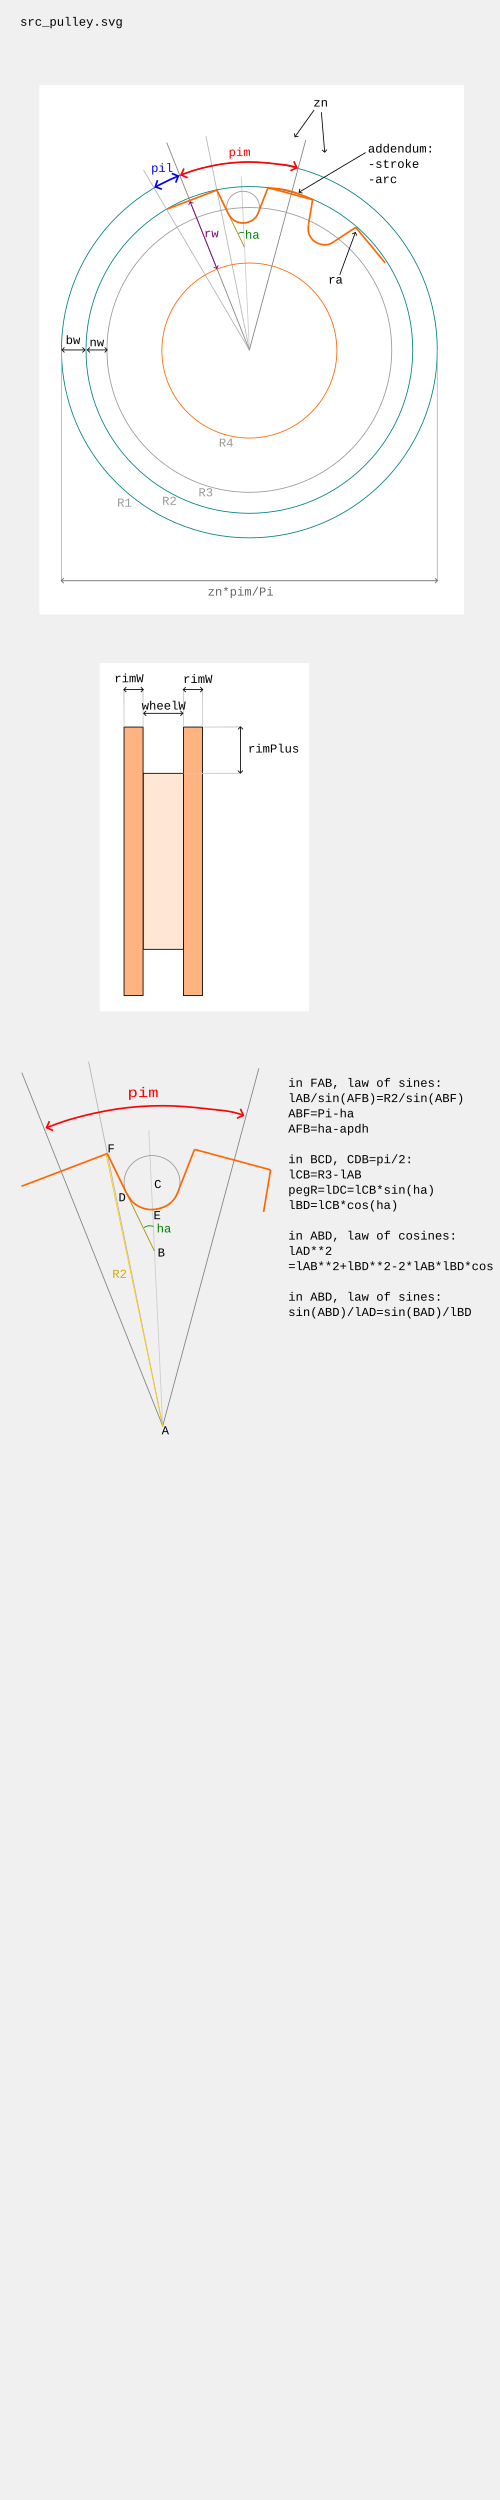
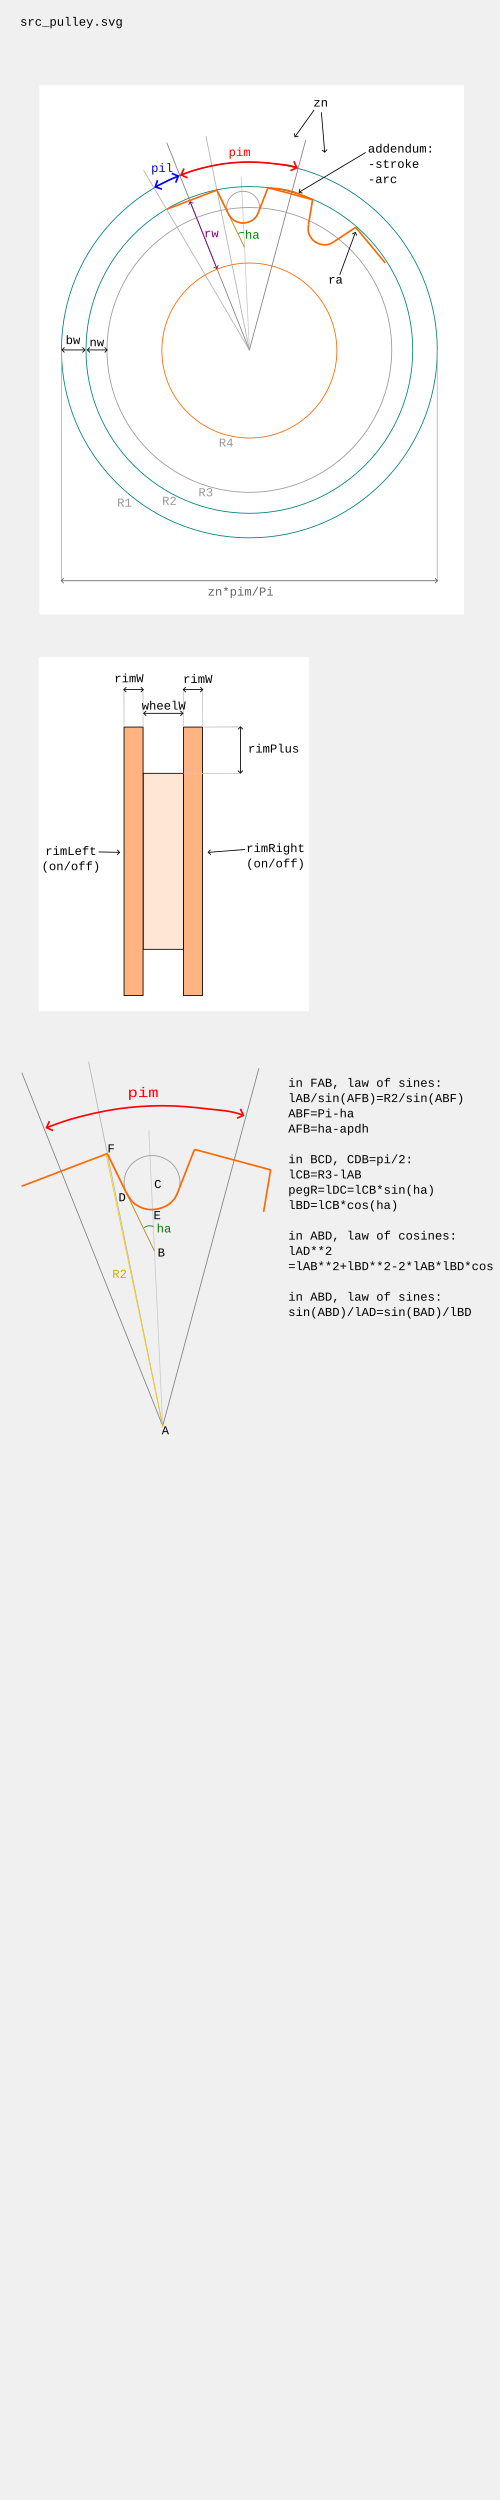
<svg xmlns="http://www.w3.org/2000/svg" width="600" height="3000" viewBox="0 0 158.75 793.75" version="1.1" id="svg1">
  <defs id="defs1">
+     <rect x="451.315" y="1126.266" width="103.41" height="47.347" id="rect7" />
+     <rect x="451.211" y="1047.544" width="81.538" height="62.581" id="rect6" />
    <rect x="18.143" y="1637.236" width="81.147" height="76.015" id="rect38" />
    <rect x="379.734" y="1314.975" width="253.952" height="397.494" id="rect37" />
    <rect x="87.12" y="1524.084" width="60.061" height="60.895" id="rect36" />
    <rect x="490.432" y="1694.269" width="37.182" height="32.193" id="rect35" />
    <rect x="443.522" y="1630.627" width="48.263" height="39.491" id="rect34" />
    <rect x="400.431" y="1661.135" width="31.825" height="23.285" id="rect33" />
    <rect x="428.762" y="1600.675" width="48.53" height="36.524" id="rect28" />
    <rect x="334.958" y="1647.466" width="48.849" height="38.414" id="rect5" />
    <rect x="480.158" y="247.583" width="48.968" height="35.697" id="rect3" />
    <rect x="374.528" y="808.724" width="90.75" height="34.45" id="rect31" />
    <rect x="346.116" y="809.531" width="96.303" height="39.707" id="rect30" />
    <rect x="338.078" y="884.338" width="105.254" height="44.103" id="rect29" />
    <rect x="104.481" y="639.313" width="51.623" height="30.696" id="rect26" />
    <rect x="145.643" y="643.896" width="49.305" height="31.562" id="rect25" />
    <rect x="117.859" y="618.74" width="60.16" height="47.686" id="rect24" />
    <rect x="441.482" y="170.03" width="93.116" height="64.827" id="rect2" />
    <rect x="187.631" y="316.473" width="52.552" height="32.574" id="rect22" />
    <rect x="35.872" y="224.864" width="43.548" height="39.408" id="rect21" />
    <rect x="176.559" y="413.805" width="53.996" height="27.11" id="rect19" />
    <rect x="175.011" y="412.781" width="57" height="44.738" id="rect18" />
    <rect x="199.635" y="729.329" width="189.995" height="67.213" id="rect17" />
    <rect x="139.788" y="124.196" width="48.439" height="28.363" id="rect14" />
    <rect x="216.194" y="301.719" width="27.439" height="26.021" id="rect13" />
    <rect x="236.905" y="141.74" width="102.962" height="36.323" id="rect4" />
    <marker style="overflow:visible" id="ArrowWide" refX="0" refY="0" orient="auto-start-reverse" markerWidth="1" markerHeight="1" viewBox="0 0 1 1" preserveAspectRatio="xMidYMid">
      <path style="fill:none;stroke:context-stroke;stroke-width:1;stroke-linecap:butt" d="M 3,-3 0,0 3,3" transform="rotate(180,0.125,0)" id="path4" />
    </marker>
    <rect x="17.925" y="24.508" width="261.037" height="68.307" id="rect1" />
    <marker style="overflow:visible" id="ArrowWide-2" refX="0" refY="0" orient="auto-start-reverse" markerWidth="1" markerHeight="1" viewBox="0 0 1 1" preserveAspectRatio="xMidYMid">
      <path style="fill:none;stroke:context-stroke;stroke-width:1;stroke-linecap:butt" d="M 3,-3 0,0 3,3" transform="rotate(180,0.125,0)" id="path4-7" />
    </marker>
    <rect x="117.859" y="618.74" width="60.16" height="47.686" id="rect24-2" />
    <marker style="overflow:visible" id="ArrowWide-9" refX="0" refY="0" orient="auto-start-reverse" markerWidth="1" markerHeight="1" viewBox="0 0 1 1" preserveAspectRatio="xMidYMid">
      <path style="fill:none;stroke:context-stroke;stroke-width:1;stroke-linecap:butt" d="M 3,-3 0,0 3,3" transform="rotate(180,0.125,0)" id="path4-4" />
    </marker>
    <marker style="overflow:visible" id="ArrowWide-3" refX="0" refY="0" orient="auto-start-reverse" markerWidth="1" markerHeight="1" viewBox="0 0 1 1" preserveAspectRatio="xMidYMid">
      <path style="fill:none;stroke:context-stroke;stroke-width:1;stroke-linecap:butt" d="M 3,-3 0,0 3,3" transform="rotate(180,0.125,0)" id="path4-6" />
    </marker>
    <rect x="346.116" y="809.531" width="96.303" height="39.707" id="rect30-0" />
    <marker style="overflow:visible" id="ArrowWide-7" refX="0" refY="0" orient="auto-start-reverse" markerWidth="1" markerHeight="1" viewBox="0 0 1 1" preserveAspectRatio="xMidYMid">
      <path style="fill:none;stroke:context-stroke;stroke-width:1;stroke-linecap:butt" d="M 3,-3 0,0 3,3" transform="rotate(180,0.125,0)" id="path4-5" />
    </marker>
    <rect x="236.905" y="141.74" width="102.962" height="36.323" id="rect4-5" />
    <rect x="216.194" y="301.719" width="27.439" height="26.021" id="rect13-6" />
    <rect x="175.011" y="412.781" width="57" height="44.738" id="rect18-0" />
    <rect x="176.559" y="413.805" width="53.996" height="27.11" id="rect19-9" />
    <rect x="35.872" y="224.864" width="43.548" height="39.408" id="rect21-0" />
    <rect x="187.631" y="316.473" width="52.552" height="32.574" id="rect22-6" />
  </defs>
  <g id="layer1">
-     <rect style="fill:#ffffff;stroke:#ffffff;stroke-width:0.265" id="rect32" width="66.193" height="110.261" x="31.809" y="210.694" />
+     <rect style="fill:#ffffff;stroke:#ffffff;stroke-width:0.265" id="rect32" width="85.559" height="112.15" x="12.443" y="208.805" />
    <rect style="fill:#ffffff;stroke:#ffffff;stroke-width:0.265" id="rect23" width="134.569" height="167.775" x="12.641" y="27.162" />
    <path style="fill:#666666;stroke:#b3b3b3;stroke-width:0.265" d="M 79.174,111.107 65.377,43.232" id="path19" />
    <path style="fill:none;stroke:#cccccc;stroke-width:0.265" d="M 79.174,111.107 76.586,56.009" id="path11" />
    <path style="fill:none;stroke:#aa8800;stroke-width:0.265" d="m 68.854,60.357 8.76,18.125" id="path12" />
    <text xml:space="preserve" transform="matrix(0.2645833,0,0,0.2645833,1.63548,-1.77428)" id="text1" style="font-size:14.667px;line-height:normal;font-family:'Liberation Mono';-inkscape-font-specification:'Liberation Mono';text-align:start;text-decoration-color:#000000;white-space:pre;shape-inside:url(#rect1);display:inline;fill:#000000;stroke-width:1;-inkscape-stroke:none;stop-color:#000000" x="-60.386" y="0">
-       <tspan x="17.926" y="37.558" id="tspan3">src_pulley.svg</tspan>
+       <tspan x="17.926" y="37.558" id="tspan1">src_pulley.svg</tspan>
    </text>
    <circle style="fill:none;stroke:#008080;stroke-width:0.265" id="path2" cx="79.174" cy="111.107" r="59.662" />
    <circle style="fill:none;stroke:#008080;stroke-width:0.265" id="path2-5" cx="79.174" cy="111.107" r="51.867" />
    <path style="fill:none;stroke:#808080;stroke-width:0.265" d="M 52.943,45.279 79.174,111.107 97.075,44.46" id="path3" />
    <path style="fill:none;stroke:#ff0000;stroke-width:0.529;marker-start:url(#ArrowWide);marker-end:url(#ArrowWide)" d="m 57.621,55.495 c 0,0 2.922,-1.114 4.425,-1.539 2.887,-0.815 5.821,-1.499 8.79,-1.926 2.758,-0.397 5.552,-0.586 8.338,-0.585 2.792,2.27e-4 5.585,0.248 8.357,0.588 2.212,0.272 4.104,0.26 6.584,1.159" id="path1" />
    <text xml:space="preserve" transform="matrix(0.2645833,0,0,0.2645833,-0.2458457,8.605911)" id="text4" style="font-size:14.667px;line-height:normal;font-family:'Liberation Mono';-inkscape-font-specification:'Liberation Mono';text-align:center;text-decoration-color:#000000;white-space:pre;shape-inside:url(#rect4);display:inline;fill:#ff0000;stroke-width:1;-inkscape-stroke:none;stop-color:#000000">
-       <tspan x="275.184" y="154.79" id="tspan24">pim</tspan>
+       <tspan x="275.184" y="154.79" id="tspan2">pim</tspan>
    </text>
    <circle style="fill:none;stroke:#999999;stroke-width:0.265" id="path2-5-5" cx="79.174" cy="111.107" r="45.208" />
    <ellipse style="fill:none;stroke:#999999;stroke-width:0.265" id="path5" cx="77.19" cy="65.767" rx="5.201" ry="5.034" />
    <path style="fill:none;stroke:#ff6600;stroke-width:0.529" d="M 72.31,67.485 68.854,60.357" id="path6" />
    <path style="fill:none;stroke:#ff6600;stroke-width:0.529" d="m 82.108,67.228 2.981,-7.642" id="path7" />
    <path style="fill:none;stroke:#ff6600;stroke-width:0.529" d="M 85.088,59.586 99.289,63.406" id="path8" />
    <path style="fill:none;stroke:#ff6600;stroke-width:0.529" d="M 68.854,60.357 52.895,66.443" id="path9" />
    <path style="fill:none;stroke:#ff6600;stroke-width:0.529" d="m 72.31,67.485 c 0,0 0.789,1.454 1.383,2.009 0.469,0.438 1.054,0.758 1.655,0.981 0.585,0.217 1.219,0.353 1.842,0.326 0.922,-0.04 1.859,-0.282 2.673,-0.716 0.578,-0.308 1.084,-0.771 1.482,-1.291 0.353,-0.461 0.762,-1.566 0.762,-1.566" id="path10" />
    <path style="fill:none;stroke:#008000;stroke-width:0.265" d="m 75.705,74.135 c 0,0 0.467,-0.269 0.737,-0.31 0.336,-0.051 1.017,0.093 1.017,0.093" id="path13" />
    <text xml:space="preserve" transform="matrix(0.2645833,0,0,0.2645833,19.27139,-7.493221)" id="text13" style="font-size:14.667px;line-height:normal;font-family:'Liberation Mono';-inkscape-font-specification:'Liberation Mono';text-align:center;text-decoration-color:#000000;white-space:pre;shape-inside:url(#rect13);display:inline;fill:#008000;stroke-width:1;-inkscape-stroke:none;stop-color:#000000">
-       <tspan x="221.112" y="314.769" id="tspan25">ha</tspan>
+       <tspan x="221.112" y="314.769" id="tspan3">ha</tspan>
    </text>
    <text xml:space="preserve" transform="matrix(0.2645833,0,0,0.2645833,58.41679,-2.479076)" id="text14" style="font-size:14.667px;line-height:normal;font-family:'Liberation Mono';-inkscape-font-specification:'Liberation Mono';text-align:center;text-decoration-color:#000000;white-space:pre;shape-inside:url(#rect14);display:inline;fill:#000000;stroke-width:1;-inkscape-stroke:none;stop-color:#000000">
-       <tspan x="155.205" y="137.245" id="tspan26">zn</tspan>
+       <tspan x="155.205" y="137.245" id="tspan4">zn</tspan>
    </text>
    <path style="fill:none;stroke:#000000;stroke-width:0.265;marker-end:url(#ArrowWide)" d="m 102.033,35.637 1.058,12.622" id="path14" />
    <path style="fill:none;stroke:#000000;stroke-width:0.265;marker-end:url(#ArrowWide)" d="m 99.724,34.929 -6.043,8.456" id="path15" />
    <path style="fill:none;stroke:#b3b3b3;stroke-width:0.265" d="m 19.512,111.107 v 73.275" id="path16" />
    <path style="fill:none;stroke:#b3b3b3;stroke-width:0.265" d="m 138.836,111.107 v 73.275" id="path16-2" />
    <path style="fill:none;stroke:#666666;stroke-width:0.265;marker-start:url(#ArrowWide);marker-end:url(#ArrowWide)" d="M 19.512,184.382 H 138.836" id="path17" />
    <text xml:space="preserve" transform="matrix(0.2645833,0,0,0.2645833,-1.555745,-7.324305)" id="text17" style="font-size:14.667px;line-height:normal;font-family:'Liberation Mono';-inkscape-font-specification:'Liberation Mono';text-align:center;text-decoration-color:#000000;white-space:pre;shape-inside:url(#rect17);display:inline;fill:#666666;stroke-width:1;-inkscape-stroke:none;stop-color:#000000">
-       <tspan x="255.025" y="742.378" id="tspan27">zn*pim/Pi</tspan>
+       <tspan x="255.025" y="742.378" id="tspan5">zn*pim/Pi</tspan>
    </text>
    <path style="fill:none;stroke:#000000;stroke-width:0.265;marker-start:url(#ArrowWide);marker-end:url(#ArrowWide)" d="m 19.735,111.107 h 7.169" id="path18" />
    <path style="fill:none;stroke:#000000;stroke-width:0.265;marker-start:url(#ArrowWide-2);marker-end:url(#ArrowWide-2)" d="m 27.813,111.107 h 6.153" id="path18-3" />
    <text xml:space="preserve" transform="matrix(0.2645833,0,0,0.2645833,-30.67613,-3.434172)" id="text18" style="font-size:14.667px;line-height:normal;font-family:'Liberation Mono';-inkscape-font-specification:'Liberation Mono';text-align:center;text-decoration-color:#000000;white-space:pre;shape-inside:url(#rect18);display:inline;fill:#000000;stroke-width:1;-inkscape-stroke:none;stop-color:#000000">
-       <tspan x="194.71" y="425.831" id="tspan29">bw</tspan>
+       <tspan x="194.71" y="425.831" id="tspan8">bw</tspan>
    </text>
    <text xml:space="preserve" transform="matrix(0.2645833,0,0,0.2645833,-23.11755,-3.003878)" id="text19" style="font-size:14.667px;line-height:normal;font-family:'Liberation Mono';-inkscape-font-specification:'Liberation Mono';text-align:center;text-decoration-color:#000000;white-space:pre;shape-inside:url(#rect19);display:inline;fill:#000000;stroke-width:1;-inkscape-stroke:none;stop-color:#000000">
-       <tspan x="194.755" y="426.855" id="tspan30">nw</tspan>
+       <tspan x="194.755" y="426.855" id="tspan9">nw</tspan>
    </text>
    <path style="fill:#666666;stroke:#b3b3b3;stroke-width:0.265" d="M 79.174,111.107 45.561,53.996" id="path20" />
    <path style="fill:#666666;stroke:#0000ff;stroke-width:0.529;marker-start:url(#ArrowWide);marker-end:url(#ArrowWide)" d="m 49.411,59.277 2.23,-1.099 2.389,-1.176 2.462,-1.052" id="path21" />
    <text xml:space="preserve" transform="matrix(0.2645833,0,0,0.2645833,36.2084,-8.349262)" id="text21" style="font-size:14.667px;line-height:normal;font-family:'Liberation Mono';-inkscape-font-specification:'Liberation Mono';text-align:center;text-decoration-color:#000000;white-space:pre;shape-inside:url(#rect21);display:inline;fill:#0000ff;stroke-width:1;-inkscape-stroke:none;stop-color:#000000">
-       <tspan x="44.443" y="237.913" id="tspan31">pil</tspan>
+       <tspan x="44.443" y="237.913" id="tspan10">pil</tspan>
    </text>
    <circle style="fill:none;stroke:#ff6600;stroke-width:0.265" id="path2-5-2" cx="79.174" cy="111.294" r="27.784" />
    <path style="fill:#008000;stroke:#800080;stroke-width:0.265;marker-start:url(#ArrowWide);marker-end:url(#ArrowWide-2)" d="m 60.381,64.133 8.439,21.045" id="path22" />
    <text xml:space="preserve" transform="matrix(0.2645833,0,0,0.2645833,10.49748,-11.85718)" id="text22" style="font-size:14.667px;line-height:normal;font-family:'Liberation Mono';-inkscape-font-specification:'Liberation Mono';text-align:center;text-decoration-color:#000000;white-space:pre;shape-inside:url(#rect22);display:inline;fill:#800080;stroke-width:1;-inkscape-stroke:none;stop-color:#000000">
-       <tspan x="205.105" y="329.523" id="tspan32">rw</tspan>
+       <tspan x="205.105" y="329.523" id="tspan11">rw</tspan>
    </text>
    <path style="fill:none;stroke:#ff6600;stroke-width:0.529" d="m 97.951,71.225 1.304,-7.813" id="path6-5" />
    <path style="fill:none;stroke:#ff6600;stroke-width:0.529" d="m 106.091,76.683 6.852,-4.509" id="path7-3" />
    <path style="fill:none;stroke:#ff6600;stroke-width:0.529" d="m 112.943,72.175 9.373,11.331" id="path8-5" />
    <path style="fill:none;stroke:#ff6600;stroke-width:0.529" d="M 99.254,63.412 C 95.008,61.51 90.736,59.65 85.234,59.777" id="path9-6" />
    <path style="fill:none;stroke:#ff6600;stroke-width:0.529" d="m 97.951,71.225 c 0,0 -0.197,1.642 -0.034,2.439 0.129,0.628 0.421,1.228 0.782,1.758 0.351,0.515 0.79,0.993 1.314,1.332 0.775,0.501 1.68,0.845 2.595,0.963 0.65,0.084 1.33,-0.002 1.956,-0.195 0.555,-0.172 1.528,-0.837 1.528,-0.837" id="path10-2" />
    <text xml:space="preserve" transform="scale(0.2645833)" id="text2" style="font-size:14.667px;line-height:normal;font-family:'Liberation Mono';-inkscape-font-specification:'Liberation Mono';text-align:start;text-decoration-color:#000000;white-space:pre;shape-inside:url(#rect2);display:inline;fill:#000000;stroke-width:1;-inkscape-stroke:none;stop-color:#000000" x="-37.365" y="0">
-       <tspan x="441.482" y="183.079" id="tspan40">addendum:
- </tspan>
-       <tspan x="441.482" y="201.413" id="tspan41">-stroke
- </tspan>
-       <tspan x="441.482" y="219.746" id="tspan42">-arc</tspan>
+       <tspan x="441.482" y="183.079" id="tspan12">addendum:
+ </tspan>
+       <tspan x="441.482" y="201.413" id="tspan13">-stroke
+ </tspan>
+       <tspan x="441.482" y="219.746" id="tspan14">-arc</tspan>
    </text>
    <path style="fill:none;stroke:#000000;stroke-width:0.265;marker-start:url(#ArrowWide)" d="M 95.012,61 116.091,48.419" id="path23" />
    <text xml:space="preserve" transform="matrix(0.2645833,0,0,0.2645833,0.3771162,-6.295746)" id="text23" style="font-size:14.667px;line-height:normal;font-family:'Liberation Mono';-inkscape-font-specification:'Liberation Mono';text-align:center;text-decoration-color:#000000;white-space:pre;shape-inside:url(#rect24);display:inline;fill:#999999;stroke-width:1;-inkscape-stroke:none;stop-color:#000000">
-       <tspan x="139.138" y="631.79" id="tspan43">R1</tspan>
+       <tspan x="139.138" y="631.79" id="tspan15">R1</tspan>
    </text>
    <text xml:space="preserve" transform="matrix(0.2645833,0,0,0.2645833,14.6514,-6.880029)" id="text23-0" style="font-size:14.667px;line-height:normal;font-family:'Liberation Mono';-inkscape-font-specification:'Liberation Mono';text-align:center;text-decoration-color:#000000;white-space:pre;shape-inside:url(#rect24-2);display:inline;fill:#999999;stroke-width:1;-inkscape-stroke:none;stop-color:#000000">
-       <tspan x="139.138" y="631.79" id="tspan44">R2</tspan>
+       <tspan x="139.138" y="631.79" id="tspan16">R2</tspan>
    </text>
    <text xml:space="preserve" transform="matrix(0.2645833,0,0,0.2645833,20.27851,-16.23695)" id="text24" style="font-size:14.667px;line-height:normal;font-family:'Liberation Mono';-inkscape-font-specification:'Liberation Mono';text-align:center;text-decoration-color:#000000;white-space:pre;shape-inside:url(#rect25);display:inline;fill:#999999;stroke-width:1;-inkscape-stroke:none;stop-color:#000000">
-       <tspan x="161.493" y="656.947" id="tspan45">R3</tspan>
+       <tspan x="161.493" y="656.947" id="tspan17">R3</tspan>
    </text>
    <text xml:space="preserve" transform="matrix(0.2645833,0,0,0.2645833,37.33255,-30.77819)" id="text25" style="font-size:14.667px;line-height:normal;font-family:'Liberation Mono';-inkscape-font-specification:'Liberation Mono';text-align:center;text-decoration-color:#000000;white-space:pre;shape-inside:url(#rect26);display:inline;fill:#999999;stroke-width:1;-inkscape-stroke:none;stop-color:#000000">
-       <tspan x="121.492" y="652.363" id="tspan46">R4</tspan>
+       <tspan x="121.492" y="652.363" id="tspan18">R4</tspan>
    </text>
    <rect style="fill:#ffe6d5;stroke:#000000;stroke-width:0.265" id="rect27" width="12.829" height="55.879" x="45.427" y="245.529" />
    <rect style="fill:#ffb380;stroke:#000000;stroke-width:0.265" id="rect27-0" width="6.046" height="85.256" x="58.256" y="230.84" />
    <rect style="fill:#ffb380;stroke:#000000;stroke-width:0.265" id="rect27-0-1" width="6.046" height="85.256" x="39.381" y="230.84" />
    <path style="fill:#b3b3b3;stroke:#cccccc;stroke-width:0.265" d="m 58.279,245.529 h 18.051 v -0.132" id="path27" />
    <path style="fill:#b3b3b3;stroke:#cccccc;stroke-width:0.265" d="m 64.457,230.84 h 11.896 v -0.132" id="path27-2" />
    <path style="fill:#b3b3b3;stroke:#000000;stroke-width:0.265;marker-start:url(#ArrowWide);marker-end:url(#ArrowWide)" d="m 76.353,230.84 -0.023,14.556" id="path28" />
    <path style="fill:#b3b3b3;stroke:#cccccc;stroke-width:0.265" d="m 39.381,230.84 v -11.896 h -0.132" id="path27-2-7" />
    <path style="fill:#b3b3b3;stroke:#cccccc;stroke-width:0.265" d="m 45.427,230.84 v -11.896 h -0.132" id="path27-2-7-2" />
    <path style="fill:#b3b3b3;stroke:#cccccc;stroke-width:0.265" d="m 58.256,230.84 v -11.896 h -0.132" id="path27-2-7-3" />
    <path style="fill:#b3b3b3;stroke:#cccccc;stroke-width:0.265" d="M 64.302,230.708 V 218.812 h -0.132" id="path27-2-7-9" />
    <path style="fill:#b3b3b3;stroke:#000000;stroke-width:0.265;marker-start:url(#ArrowWide);marker-end:url(#ArrowWide)" d="m 39.381,218.945 h 6.046" id="path29" />
    <path style="fill:#b3b3b3;stroke:#000000;stroke-width:0.265;marker-start:url(#ArrowWide-9);marker-end:url(#ArrowWide-9)" d="m 58.256,218.945 h 6.046" id="path29-4" />
    <path style="fill:#b3b3b3;stroke:#000000;stroke-width:0.265;marker-start:url(#ArrowWide-3);marker-end:url(#ArrowWide-3)" d="M 45.69,226.48 H 57.994" id="path29-6" />
    <text xml:space="preserve" transform="matrix(0.2645833,0,0,0.2645833,-16.50796,1.505191)" id="text29" style="font-size:14.667px;line-height:normal;font-family:'Liberation Mono';-inkscape-font-specification:'Liberation Mono';text-align:center;text-decoration-color:#000000;white-space:pre;shape-inside:url(#rect29);display:inline;fill:#000000;stroke-width:1;-inkscape-stroke:none;stop-color:#000000">
-       <tspan x="359.9" y="897.388" id="tspan47">rimPlus</tspan>
+       <tspan x="359.9" y="897.388" id="tspan19">rimPlus</tspan>
    </text>
    <text xml:space="preserve" transform="matrix(0.2645833,0,0,0.2645833,-63.37779,-1.014039)" id="text30" style="font-size:14.667px;line-height:normal;font-family:'Liberation Mono';-inkscape-font-specification:'Liberation Mono';text-align:center;text-decoration-color:#000000;white-space:pre;shape-inside:url(#rect30);display:inline;fill:#000000;stroke-width:1;-inkscape-stroke:none;stop-color:#000000">
-       <tspan x="376.664" y="822.581" id="tspan48">rimW</tspan>
+       <tspan x="376.664" y="822.581" id="tspan20">rimW</tspan>
    </text>
    <text xml:space="preserve" transform="matrix(0.2645833,0,0,0.2645833,-41.53657,-0.8199847)" id="text30-1" style="font-size:14.667px;line-height:normal;font-family:'Liberation Mono';-inkscape-font-specification:'Liberation Mono';text-align:center;text-decoration-color:#000000;white-space:pre;shape-inside:url(#rect30-0);display:inline;fill:#000000;stroke-width:1;-inkscape-stroke:none;stop-color:#000000">
-       <tspan x="376.664" y="822.581" id="tspan49">rimW</tspan>
+       <tspan x="376.664" y="822.581" id="tspan21">rimW</tspan>
    </text>
    <text xml:space="preserve" transform="matrix(0.2645833,0,0,0.2645833,-59.12803,7.864259)" id="text31" style="font-size:14.667px;line-height:normal;font-family:'Liberation Mono';-inkscape-font-specification:'Liberation Mono';text-align:center;text-decoration-color:#000000;white-space:pre;shape-inside:url(#rect31);display:inline;fill:#000000;stroke-width:1;-inkscape-stroke:none;stop-color:#000000">
-       <tspan x="393.499" y="821.775" id="tspan50">wheelW</tspan>
+       <tspan x="393.499" y="821.775" id="tspan22">wheelW</tspan>
    </text>
    <text xml:space="preserve" transform="matrix(0.2645833,0,0,0.2645833,-27.00179,21.0753)" id="text3" style="font-size:14.667px;line-height:normal;font-family:'Liberation Mono';-inkscape-font-specification:'Liberation Mono';text-align:center;text-decoration-color:#000000;white-space:pre;shape-inside:url(#rect3);display:inline;fill:#000000;stroke-width:1;-inkscape-stroke:none;stop-color:#000000">
-       <tspan x="495.84" y="260.632" id="tspan51">ra</tspan>
+       <tspan x="495.84" y="260.632" id="tspan23">ra</tspan>
    </text>
    <path style="fill:#ffffff;stroke:#000000;stroke-width:0.265;marker-start:url(#ArrowWide)" d="m 112.812,73.859 -4.939,13.393" id="path24" />
    <path style="fill:#666666;stroke:#b3b3b3;stroke-width:0.265" d="M 51.664,452.74 28.13,337.075" id="path19-8" />
    <path style="fill:none;stroke:#cccccc;stroke-width:0.265" d="M 51.664,452.74 47.249,358.848" id="path11-7" />
    <path style="fill:none;stroke:#aa8800;stroke-width:0.265" d="m 34.061,366.258 14.942,30.887" id="path12-9" />
    <path style="fill:none;stroke:#808080;stroke-width:0.265" d="M 6.922,340.563 51.664,452.74 82.197,339.168" id="path10-20" />
    <path style="fill:none;stroke:#ff0000;stroke-width:0.529;marker-start:url(#ArrowWide-7);marker-end:url(#ArrowWide-7)" d="m 14.901,357.973 c 0,0 4.985,-1.899 7.548,-2.622 4.924,-1.389 9.929,-2.554 14.994,-3.282 4.704,-0.676 9.469,-0.998 14.221,-0.998 4.763,3.9e-4 9.526,0.422 14.254,1.002 3.773,0.463 6.999,0.444 11.231,1.976" id="path13-2" />
    <text xml:space="preserve" transform="matrix(0.3729031,0,0,0.3031314,-62.12861,301.3879)" id="text4-3" style="font-size:14.667px;line-height:normal;font-family:'Liberation Mono';-inkscape-font-specification:'Liberation Mono';text-align:center;text-decoration-color:#000000;white-space:pre;shape-inside:url(#rect4-5);display:inline;fill:#ff0000;stroke-width:0.787;-inkscape-stroke:none;stop-color:#000000">
-       <tspan x="275.184" y="154.79" id="tspan52">pim</tspan>
+       <tspan x="275.184" y="154.79" id="tspan24">pim</tspan>
    </text>
    <ellipse style="fill:none;stroke:#999999;stroke-width:0.265" id="ellipse13" cx="48.28" cy="375.477" rx="8.871" ry="8.578" />
    <path style="fill:none;stroke:#ff6600;stroke-width:0.529" d="M 39.957,378.403 34.061,366.258" id="path14-5" />
    <path style="fill:none;stroke:#ff6600;stroke-width:0.529" d="M 56.668,377.966 61.752,364.943" id="path15-9" />
    <path style="fill:none;stroke:#ff6600;stroke-width:0.529" d="m 61.752,364.943 24.221,6.511" id="path16-22" />
    <path style="fill:none;stroke:#ff6600;stroke-width:0.529" d="M 34.061,366.258 6.84,376.629" id="path17-8" />
    <path style="fill:none;stroke:#ff6600;stroke-width:0.529" d="m 39.957,378.403 c 0,0 1.346,2.477 2.359,3.423 0.799,0.746 1.797,1.292 2.823,1.672 0.997,0.37 2.079,0.602 3.142,0.556 1.572,-0.068 3.171,-0.481 4.56,-1.22 0.987,-0.525 1.849,-1.314 2.529,-2.2 0.602,-0.786 1.3,-2.669 1.3,-2.669" id="path18-9" />
    <path style="fill:none;stroke:#008000;stroke-width:0.265" d="m 45.747,389.737 c 0,0 0.796,-0.458 1.257,-0.528 0.573,-0.086 1.735,0.158 1.735,0.158" id="path20-7" />
    <text xml:space="preserve" transform="matrix(0.2645833,0,0,0.2645833,-8.763218,308.0113)" id="text13-3" style="font-size:14.667px;line-height:normal;font-family:'Liberation Mono';-inkscape-font-specification:'Liberation Mono';text-align:center;text-decoration-color:#000000;white-space:pre;shape-inside:url(#rect13-6);display:inline;fill:#008000;stroke-width:1;-inkscape-stroke:none;stop-color:#000000">
-       <tspan x="221.112" y="314.769" id="tspan53">ha</tspan>
+       <tspan x="221.112" y="314.769" id="tspan25">ha</tspan>
    </text>
    <path style="fill:none;stroke:#ff6600;stroke-width:0.529" d="m 83.691,384.778 2.224,-13.314" id="path6-5-3" />
    <text xml:space="preserve" transform="matrix(0.2645833,0,0,0.2645833,-42.5958,16.05952)" id="text5" style="font-size:14.667px;line-height:normal;font-family:'Liberation Mono';-inkscape-font-specification:'Liberation Mono';text-align:center;text-decoration-color:#000000;white-space:pre;shape-inside:url(#rect5);display:inline;fill:#000000;stroke-width:1;-inkscape-stroke:none;stop-color:#000000">
-       <tspan x="354.981" y="1660.517" id="tspan54">A</tspan>
+       <tspan x="354.981" y="1660.517" id="tspan26">A</tspan>
    </text>
    <text xml:space="preserve" transform="matrix(0.2645833,0,0,0.2645833,-68.65218,-28.01921)" id="text26" style="font-size:14.667px;line-height:normal;font-family:'Liberation Mono';-inkscape-font-specification:'Liberation Mono';text-align:center;text-decoration-color:#000000;white-space:pre;shape-inside:url(#rect28);display:inline;fill:#000000;stroke-width:1;-inkscape-stroke:none;stop-color:#000000">
-       <tspan x="448.627" y="1613.726" id="tspan55">B</tspan>
+       <tspan x="448.627" y="1613.726" id="tspan27">B</tspan>
    </text>
    <text xml:space="preserve" transform="matrix(0.2645833,0,0,0.2645833,-60.06362,-65.75572)" id="text28" style="font-size:14.667px;line-height:normal;font-family:'Liberation Mono';-inkscape-font-specification:'Liberation Mono';text-align:center;text-decoration-color:#000000;white-space:pre;shape-inside:url(#rect33);display:inline;fill:#000000;stroke-width:1;-inkscape-stroke:none;stop-color:#000000">
-       <tspan x="411.943" y="1674.185" id="tspan56">C</tspan>
+       <tspan x="411.943" y="1674.185" id="tspan28">C</tspan>
    </text>
    <text xml:space="preserve" transform="matrix(0.2645833,0,0,0.2645833,-84.95591,-53.48045)" id="text33" style="font-size:14.667px;line-height:normal;font-family:'Liberation Mono';-inkscape-font-specification:'Liberation Mono';text-align:center;text-decoration-color:#000000;white-space:pre;shape-inside:url(#rect34);display:inline;fill:#000000;stroke-width:1;-inkscape-stroke:none;stop-color:#000000">
-       <tspan x="463.253" y="1643.677" id="tspan57">D</tspan>
+       <tspan x="463.253" y="1643.677" id="tspan29">D</tspan>
    </text>
    <text xml:space="preserve" transform="matrix(0.2645833,0,0,0.2645833,-84.78045,-64.64008)" id="text34" style="font-size:14.667px;line-height:normal;font-family:'Liberation Mono';-inkscape-font-specification:'Liberation Mono';text-align:center;text-decoration-color:#000000;white-space:pre;shape-inside:url(#rect35);display:inline;fill:#000000;stroke-width:1;-inkscape-stroke:none;stop-color:#000000">
-       <tspan x="504.622" y="1707.32" id="tspan58">E</tspan>
+       <tspan x="504.622" y="1707.32" id="tspan30">E</tspan>
    </text>
    <path style="fill:#ffffff;stroke:#ffcc00;stroke-width:0.265" d="M 33.682,366.55 51.709,452.908" id="path35" />
    <text xml:space="preserve" transform="matrix(0.2645833,0,0,0.2645833,6.974686,-0.9840381)" id="text35" style="font-size:14.667px;line-height:normal;font-family:'Liberation Mono';-inkscape-font-specification:'Liberation Mono';text-align:center;text-decoration-color:#000000;white-space:pre;shape-inside:url(#rect36);display:inline;fill:#d4aa00;stroke-width:1;-inkscape-stroke:none;stop-color:#000000">
-       <tspan x="108.35" y="1537.134" id="tspan59">R2</tspan>
+       <tspan x="108.35" y="1537.134" id="tspan31">R2</tspan>
    </text>
    <text xml:space="preserve" transform="matrix(0.2645833,0,0,0.2645833,-8.961749,-6.313423)" id="text36" style="font-size:14.667px;line-height:normal;font-family:'Liberation Mono';-inkscape-font-specification:'Liberation Mono';text-align:start;text-decoration-color:#000000;white-space:pre;shape-inside:url(#rect37);display:inline;fill:#000000;stroke-width:1;-inkscape-stroke:none;stop-color:#000000" x="-7.645" y="0">
-       <tspan x="379.734" y="1328.025" id="tspan60">in FAB, law of sines:
- </tspan>
-       <tspan x="379.734" y="1346.358" id="tspan61">lAB/sin(AFB)=R2/sin(ABF)
- </tspan>
-       <tspan x="379.734" y="1364.691" id="tspan62">ABF=Pi-ha
- </tspan>
-       <tspan x="379.734" y="1383.025" id="tspan63">AFB=ha-apdh
- </tspan>
-       <tspan x="379.734" y="1401.358" id="tspan64">
- </tspan>
-       <tspan x="379.734" y="1419.692" id="tspan65">in BCD, CDB=pi/2:
- </tspan>
-       <tspan x="379.734" y="1438.025" id="tspan66">lCB=R3-lAB
- </tspan>
-       <tspan x="379.734" y="1456.358" id="tspan67">pegR=lDC=lCB*sin(ha)
- </tspan>
-       <tspan x="379.734" y="1474.692" id="tspan68">lBD=lCB*cos(ha)
- </tspan>
-       <tspan x="379.734" y="1493.025" id="tspan69">
- </tspan>
-       <tspan x="379.734" y="1511.359" id="tspan70">in ABD, law of cosines:
- </tspan>
-       <tspan x="379.734" y="1529.692" id="tspan71">lAD**2
- </tspan>
-       <tspan x="379.734" y="1548.025" id="tspan72">=lAB**2+lBD**2-2*lAB*lBD*cos
- </tspan>
-       <tspan x="379.734" y="1566.359" id="tspan73">
- </tspan>
-       <tspan x="379.734" y="1584.692" id="tspan74">in ABD, law of sines:
- </tspan>
-       <tspan x="379.734" y="1603.025" id="tspan75">sin(ABD)/lAD=sin(BAD)/lBD</tspan>
+       <tspan x="379.734" y="1328.025" id="tspan32">in FAB, law of sines:
+ </tspan>
+       <tspan x="379.734" y="1346.358" id="tspan33">lAB/sin(AFB)=R2/sin(ABF)
+ </tspan>
+       <tspan x="379.734" y="1364.691" id="tspan34">ABF=Pi-ha
+ </tspan>
+       <tspan x="379.734" y="1383.025" id="tspan35">AFB=ha-apdh
+ </tspan>
+       <tspan x="379.734" y="1401.358" id="tspan36">
+ </tspan>
+       <tspan x="379.734" y="1419.692" id="tspan37">in BCD, CDB=pi/2:
+ </tspan>
+       <tspan x="379.734" y="1438.025" id="tspan38">lCB=R3-lAB
+ </tspan>
+       <tspan x="379.734" y="1456.358" id="tspan39">pegR=lDC=lCB*sin(ha)
+ </tspan>
+       <tspan x="379.734" y="1474.692" id="tspan40">lBD=lCB*cos(ha)
+ </tspan>
+       <tspan x="379.734" y="1493.025" id="tspan41">
+ </tspan>
+       <tspan x="379.734" y="1511.359" id="tspan42">in ABD, law of cosines:
+ </tspan>
+       <tspan x="379.734" y="1529.692" id="tspan43">lAD**2
+ </tspan>
+       <tspan x="379.734" y="1548.025" id="tspan44">=lAB**2+lBD**2-2*lAB*lBD*cos
+ </tspan>
+       <tspan x="379.734" y="1566.359" id="tspan45">
+ </tspan>
+       <tspan x="379.734" y="1584.692" id="tspan46">in ABD, law of sines:
+ </tspan>
+       <tspan x="379.734" y="1603.025" id="tspan47">sin(ABD)/lAD=sin(BAD)/lBD</tspan>
    </text>
    <text xml:space="preserve" transform="matrix(0.2645833,0,0,0.2645833,19.74099,-70.73745)" id="text37" style="font-size:14.667px;line-height:normal;font-family:'Liberation Mono';-inkscape-font-specification:'Liberation Mono';text-align:center;text-decoration-color:#000000;white-space:pre;shape-inside:url(#rect38);display:inline;fill:#000000;stroke-width:1;-inkscape-stroke:none;stop-color:#000000">
-       <tspan x="54.315" y="1650.286" id="tspan76">F</tspan>
+       <tspan x="54.315" y="1650.286" id="tspan48">F</tspan>
    </text>
    <text xml:space="preserve" style="font-size:14.667px;line-height:normal;font-family:'Liberation Mono';-inkscape-font-specification:'Liberation Mono';text-align:center;text-decoration-color:#000000;white-space:pre;shape-inside:url(#rect5);display:inline;fill:#000000;stroke-width:1;-inkscape-stroke:none;stop-color:#000000" x="564.11" y="1329.293" id="text39" transform="scale(0.2645833)">
-       <tspan x="359.382" y="1660.517" id="tspan77">
- </tspan>
-     </text>
+       <tspan x="359.382" y="1660.517" id="tspan49">
+ </tspan>
+     </text>
+     <text xml:space="preserve" transform="matrix(0.2645833,0,0,0.2645833,-107.6608,-9.181078)" id="text6" style="font-size:14.667px;line-height:normal;font-family:'Liberation Mono';-inkscape-font-specification:'Liberation Mono';text-align:center;text-decoration-color:#000000;white-space:pre;shape-inside:url(#rect6);fill:#000000;stroke-width:1;-inkscape-stroke:none;stop-color:#000000">
+       <tspan x="461.174" y="1060.595" id="tspan50">rimLeft
+ </tspan>
+       <tspan x="456.774" y="1078.928" id="tspan51">(on/off)</tspan>
+     </text>
+     <text xml:space="preserve" transform="matrix(0.2645833,0,0,0.2645833,-45.61404,-30.90454)" id="text7" style="font-size:14.667px;line-height:normal;font-family:'Liberation Mono';-inkscape-font-specification:'Liberation Mono';text-align:center;text-decoration-color:#000000;white-space:pre;shape-inside:url(#rect7);fill:#000000;stroke-width:1;-inkscape-stroke:none;stop-color:#000000">
+       <tspan x="467.814" y="1139.316" id="tspan52">rimRight
+ </tspan>
+       <tspan x="467.814" y="1157.649" id="tspan53">(on/off)</tspan>
+     </text>
+     <path style="fill:none;stroke:#000000;stroke-width:0.265;stroke-dasharray:none;marker-end:url(#ArrowWide)" d="m 31.333,270.49 6.591,0.13" id="path25" />
+     <path style="fill:none;stroke:#000000;stroke-width:0.265;stroke-dasharray:none;marker-end:url(#ArrowWide)" d="m 77.783,269.714 -11.621,0.912" id="path26" />
  </g>
</svg>
